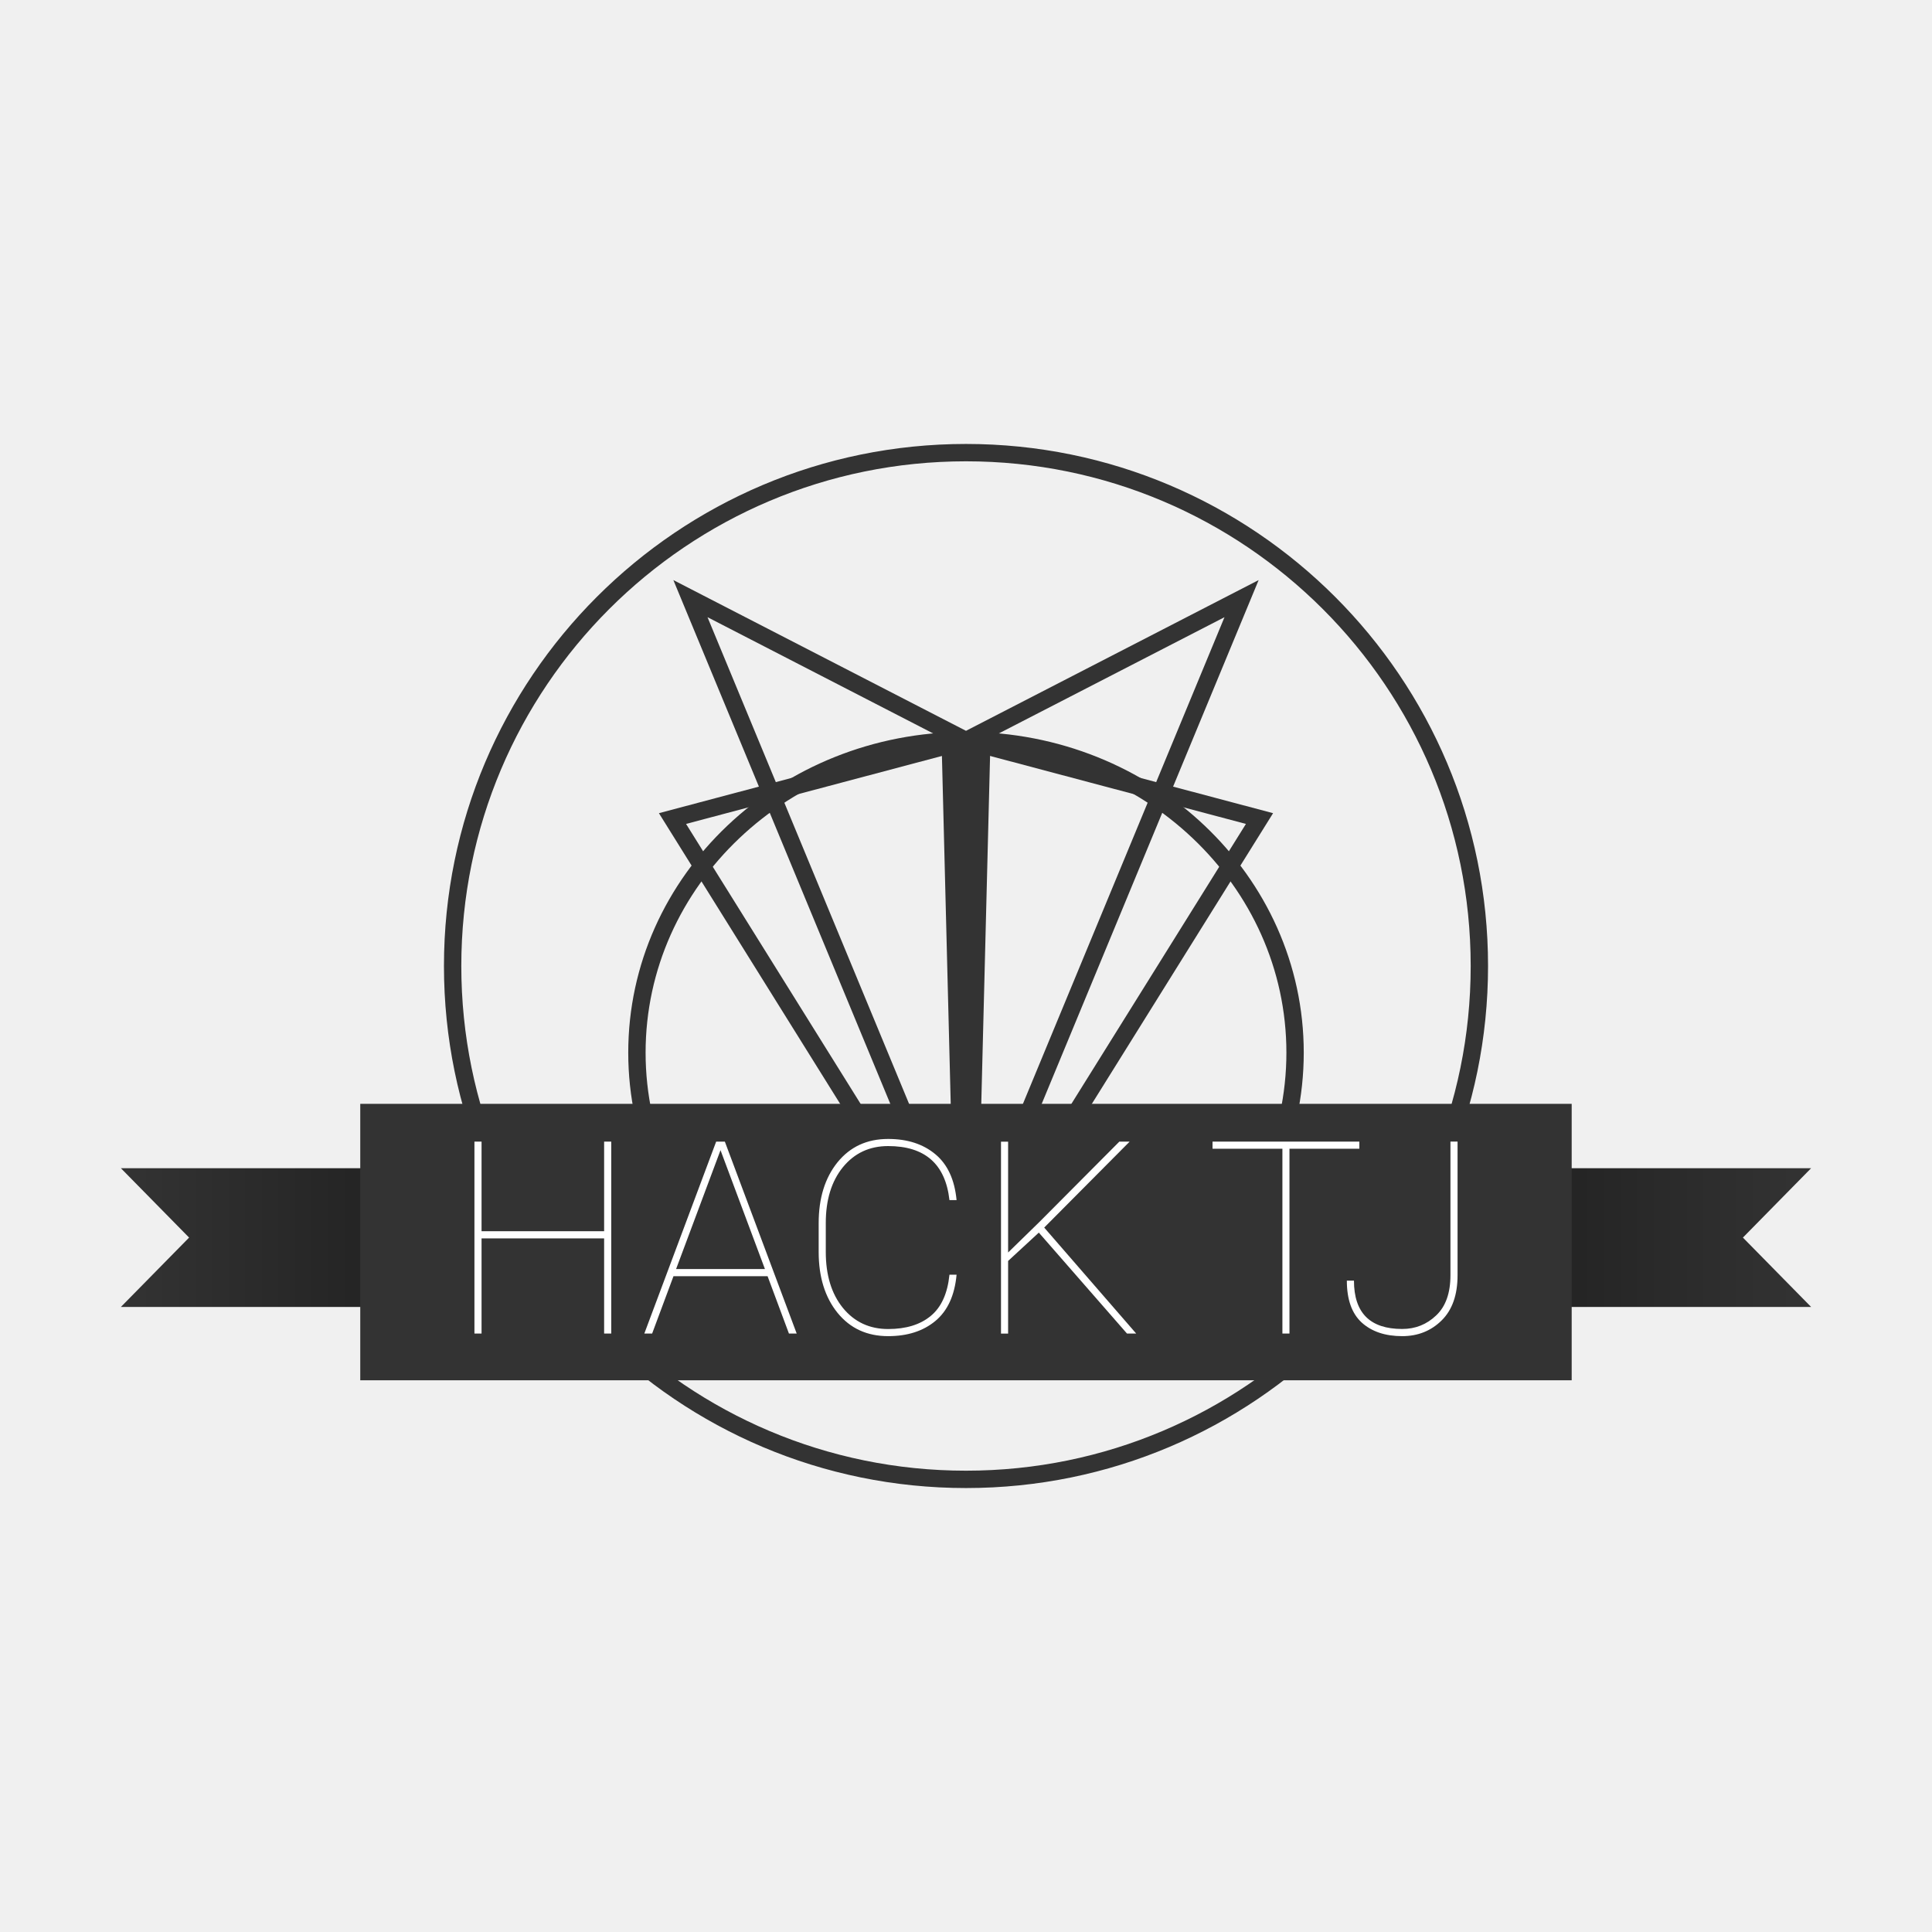
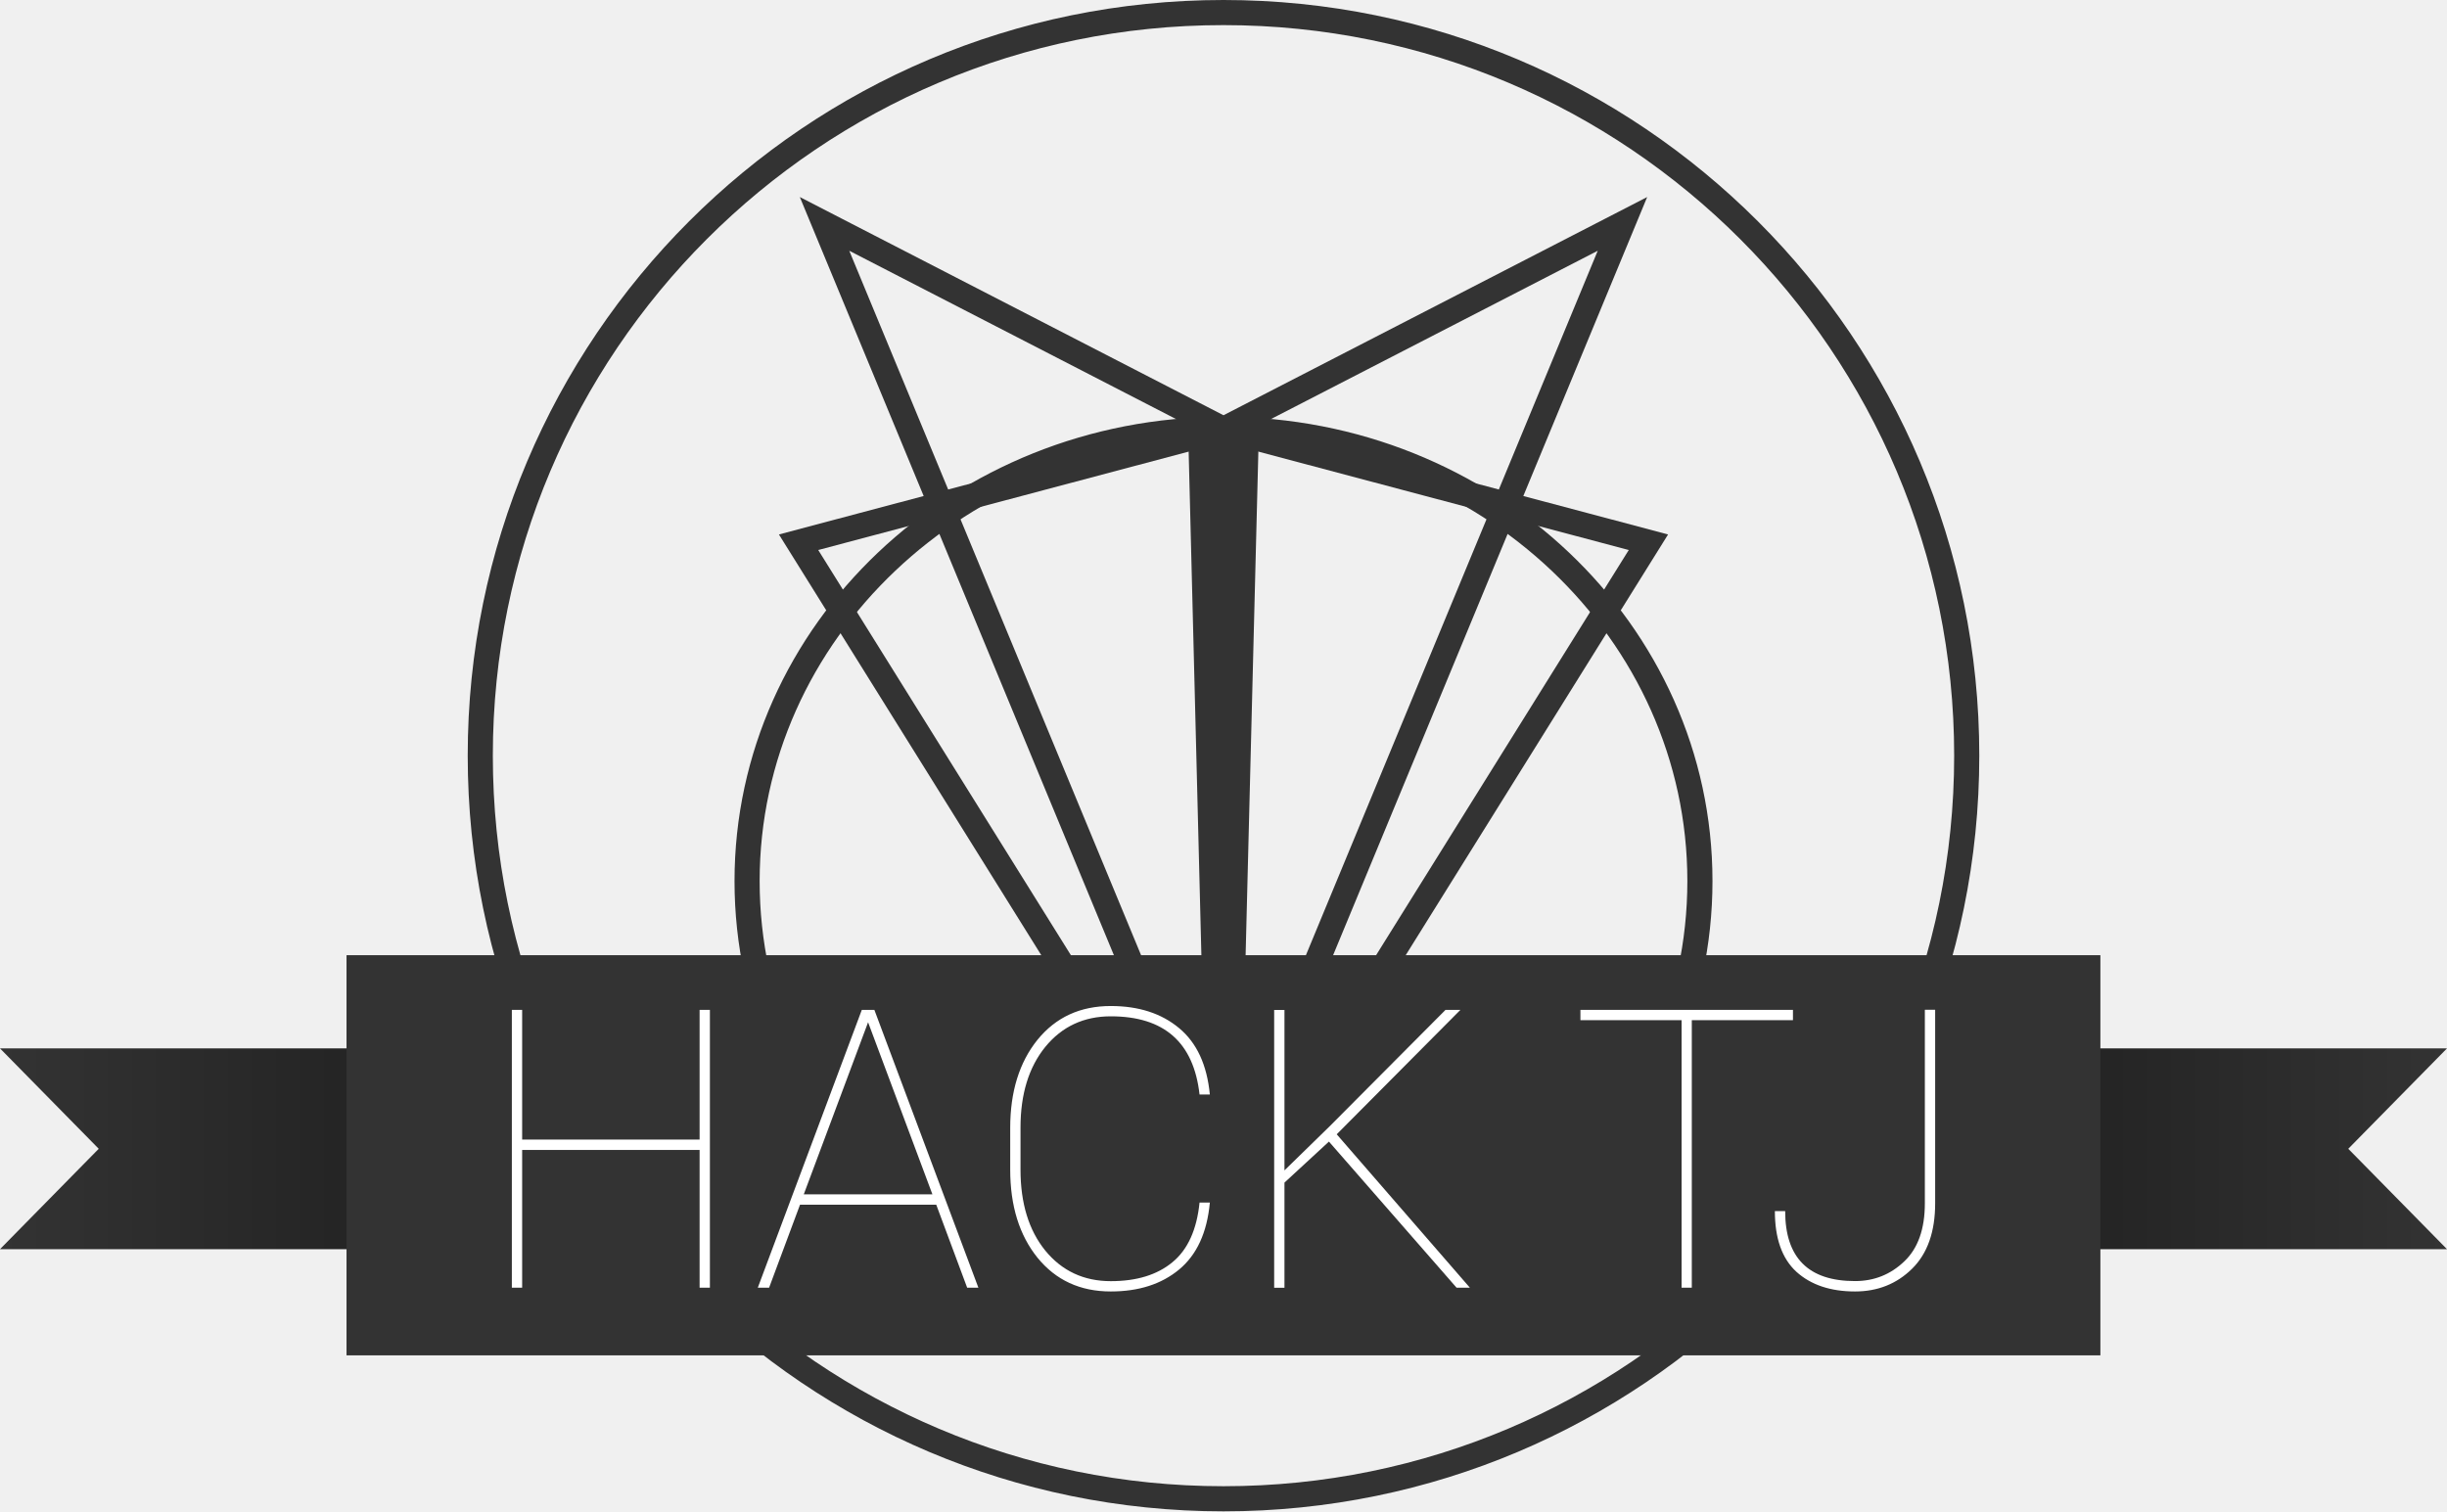
- <svg xmlns="http://www.w3.org/2000/svg" version="1.1" id="svg8" x="0px" y="0px" viewBox="0 0 3340 3340" style="enable-background:new 0 0 3340 3340;" xml:space="preserve">
-   <style type="text/css" id="style58">
- 	.st0{fill-rule:evenodd;clip-rule:evenodd;fill:#45C2C5;}
- 	.st1{fill:none;stroke:#FFFFFF;stroke-width:30;stroke-linecap:square;stroke-miterlimit:15.118;}
- 	.st2{fill:none;stroke:#FFFFF9;stroke-width:30;stroke-miterlimit:15.118;}
- 	.st3{fill:none;stroke:#333333;stroke-width:30;stroke-linecap:square;stroke-miterlimit:15.118;}
- 	.st4{fill:url(#path1277_1_);}
- 	.st5{fill-rule:evenodd;clip-rule:evenodd;fill:#333333;}
- 	.st6{fill:#FFFFFF;}
- </style>
-   <defs id="defs72">
- 	
- 		</defs>
+ <svg xmlns="http://www.w3.org/2000/svg" version="1.1" id="svg8" x="0px" y="0px" style="enable-background:new 0 0 3340 3340;" xml:space="preserve" viewBox="209 767.5 2922 1805">
+   <style type="text/css" id="style58">	.st0{fill-rule:evenodd;clip-rule:evenodd;fill:#45C2C5;}	.st1{fill:none;stroke:#FFFFFF;stroke-width:30;stroke-linecap:square;stroke-miterlimit:15.118;}	.st2{fill:none;stroke:#FFFFF9;stroke-width:30;stroke-miterlimit:15.118;}	.st3{fill:none;stroke:#333333;stroke-width:30;stroke-linecap:square;stroke-miterlimit:15.118;}	.st4{fill:url(#path1277_1_);}	.st5{fill-rule:evenodd;clip-rule:evenodd;fill:#333333;}	.st6{fill:#FFFFFF;}</style>
+   <defs id="defs72">			</defs>
  <g id="layer2" style="display:inline">
    <rect id="rect978" x="0" class="st0" width="3340" height="3340" y="0" style="fill:none" />
  </g>
  <g id="layer3">
-     <ellipse id="path1193" class="st1" cx="1670" cy="1819.8" rx="568.9" ry="539.5" style="&#10;    stroke: #333333;&#10;" />
+     <ellipse id="path1193" class="st1" cx="1670" cy="1819.8" rx="568.9" ry="539.5" style="    stroke: #333333;" />
    <g id="g1269" style="stroke:#ffffff">
      <path id="path1198" class="st2" d="M 1670,2185.1 1193.6,1034.9 1670,1280.3 v 0 l -507.4,134.8 507.4,813.8 m 0,-43.8 476.4,-1150.2 -476.4,245.4 v 0 l 507.4,134.8 -507.4,813.8" style="stroke: #333333;" />
      <path id="path1263" class="st2" d="M 1642.9,1287.5 1670,2359.2 V 1280.3 m 27.1,7.2 -27.1,1071.7 V 1280.3" style="stroke: #333333;" />
    </g>
  </g>
  <g id="layer4">
    <circle id="path1196" class="st3" cx="1670" cy="1670" r="887.5" />
  </g>
  <g id="layer6">
    <linearGradient id="path1277_1_" gradientUnits="userSpaceOnUse" x1="208.965" y1="2139.471" x2="3131.035" y2="2139.471">
      <stop offset="0" style="stop-color:#333333" id="stop84" />
      <stop offset="0.5" style="stop-color:#000000" id="stop86" />
      <stop offset="1" style="stop-color:#333333" id="stop88" />
    </linearGradient>
    <path id="path1277" class="st4" d="   M2486.2,2019.6H3131l-117.9,119.9h-527V2019.6z M2486.2,2259.4H3131l-117.9-119.9h-527V2259.4z M853.8,2019.6H209l117.9,119.9h527   V2019.6z M853.8,2259.4H209l117.9-119.9h527V2259.4z" />
  </g>
  <g id="layer5">
    <path id="rect1274" class="st5" d="M622.8,1908.3h2094.3v477.9H622.8L622.8,1908.3z" />
  </g>
  <g id="layer7">
    <g id="text1772">
      <path id="path1644" class="st6" d="M1044.4,2305.4v-164.5H832.5v164.5h-12.3v-331.8h12.3v154.9    h211.9v-154.9h12.3v331.8H1044.4z" />
      <path id="path1646" class="st6" d="M1113.9,2305.4l124.2-331.8h15l124.2,331.8h-13.4l-36.9-99.1    h-162.7l-36.9,99.1H1113.9z M1168.8,2193.9h153.6l-76.8-205.5L1168.8,2193.9z" />
      <path id="path1648" class="st6" d="M1641.4,2203.7h12.3c-3.3,35.9-15.6,62.5-36.7,80    c-21.1,17.5-48.3,26.2-81.6,26.2c-36.5,0-65.6-13.4-87.5-40.3c-21.7-26.9-32.6-62-32.6-105.3v-49.7c0-43.3,10.9-78.4,32.6-105.3    c21.9-26.9,51-40.3,87.5-40.3c33.3,0,60.5,8.8,81.6,26.4c21.1,17.5,33.3,43.9,36.7,79.3h-12.3c-7-62.3-42.3-93.4-106-93.4    c-32.2,0-58.3,12.2-78.2,36.5c-19.7,24.3-29.6,56.4-29.6,96.4v50.1c0,40.3,9.9,72.5,29.6,96.8c19.9,24.3,46,36.5,78.2,36.5    c30.8,0,55.4-7.5,73.6-22.6C1627.3,2260,1638.1,2236.2,1641.4,2203.7L1641.4,2203.7z" />
      <path id="path1650" class="st6" d="M1948.3,2305.4l-152.4-174.5l-53.1,49v125.6h-12.3v-331.8    h12.3v191.6l54.2-52.9l138.1-138.8h17.8l-147.7,148.6l159,183.2L1948.3,2305.4z" />
      <path id="path1652" class="st6" d="M2096.2,1985.9v-12.3h253.8v12.3h-120.8v319.5H2217v-319.5    H2096.2z" />
      <path id="path1654" class="st6" d="M2507.5,2204.6v-231.1h12.3v231.1c0,34-9.2,60.1-27.6,78.2    c-18.4,18.1-41.1,27.1-68.1,27.1c-29.3,0-52.6-7.8-70-23.5c-17.2-15.8-25.7-40-25.7-72.5h12.3c0,55.8,27.8,83.6,83.4,83.6    c22.8,0,42.4-7.8,58.8-23.5C2499.3,2258.5,2507.5,2235.3,2507.5,2204.6L2507.5,2204.6z" />
    </g>
  </g>
</svg>
